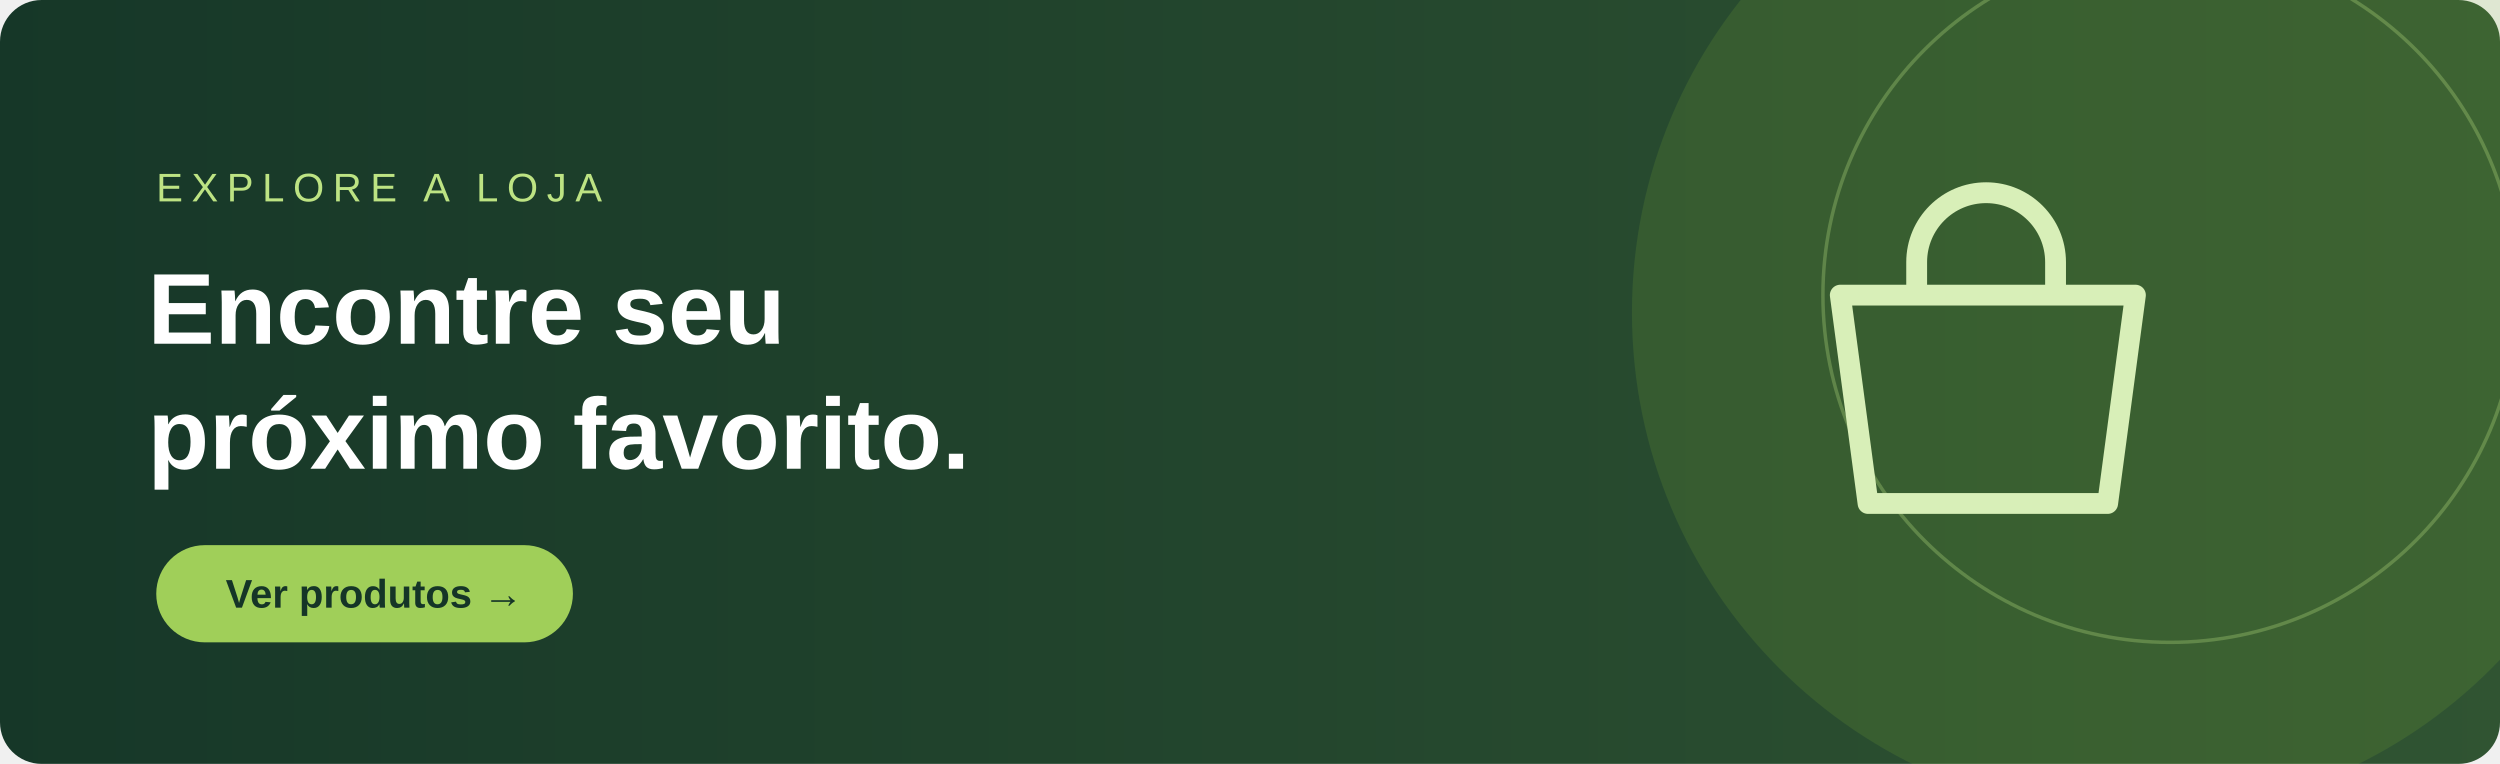
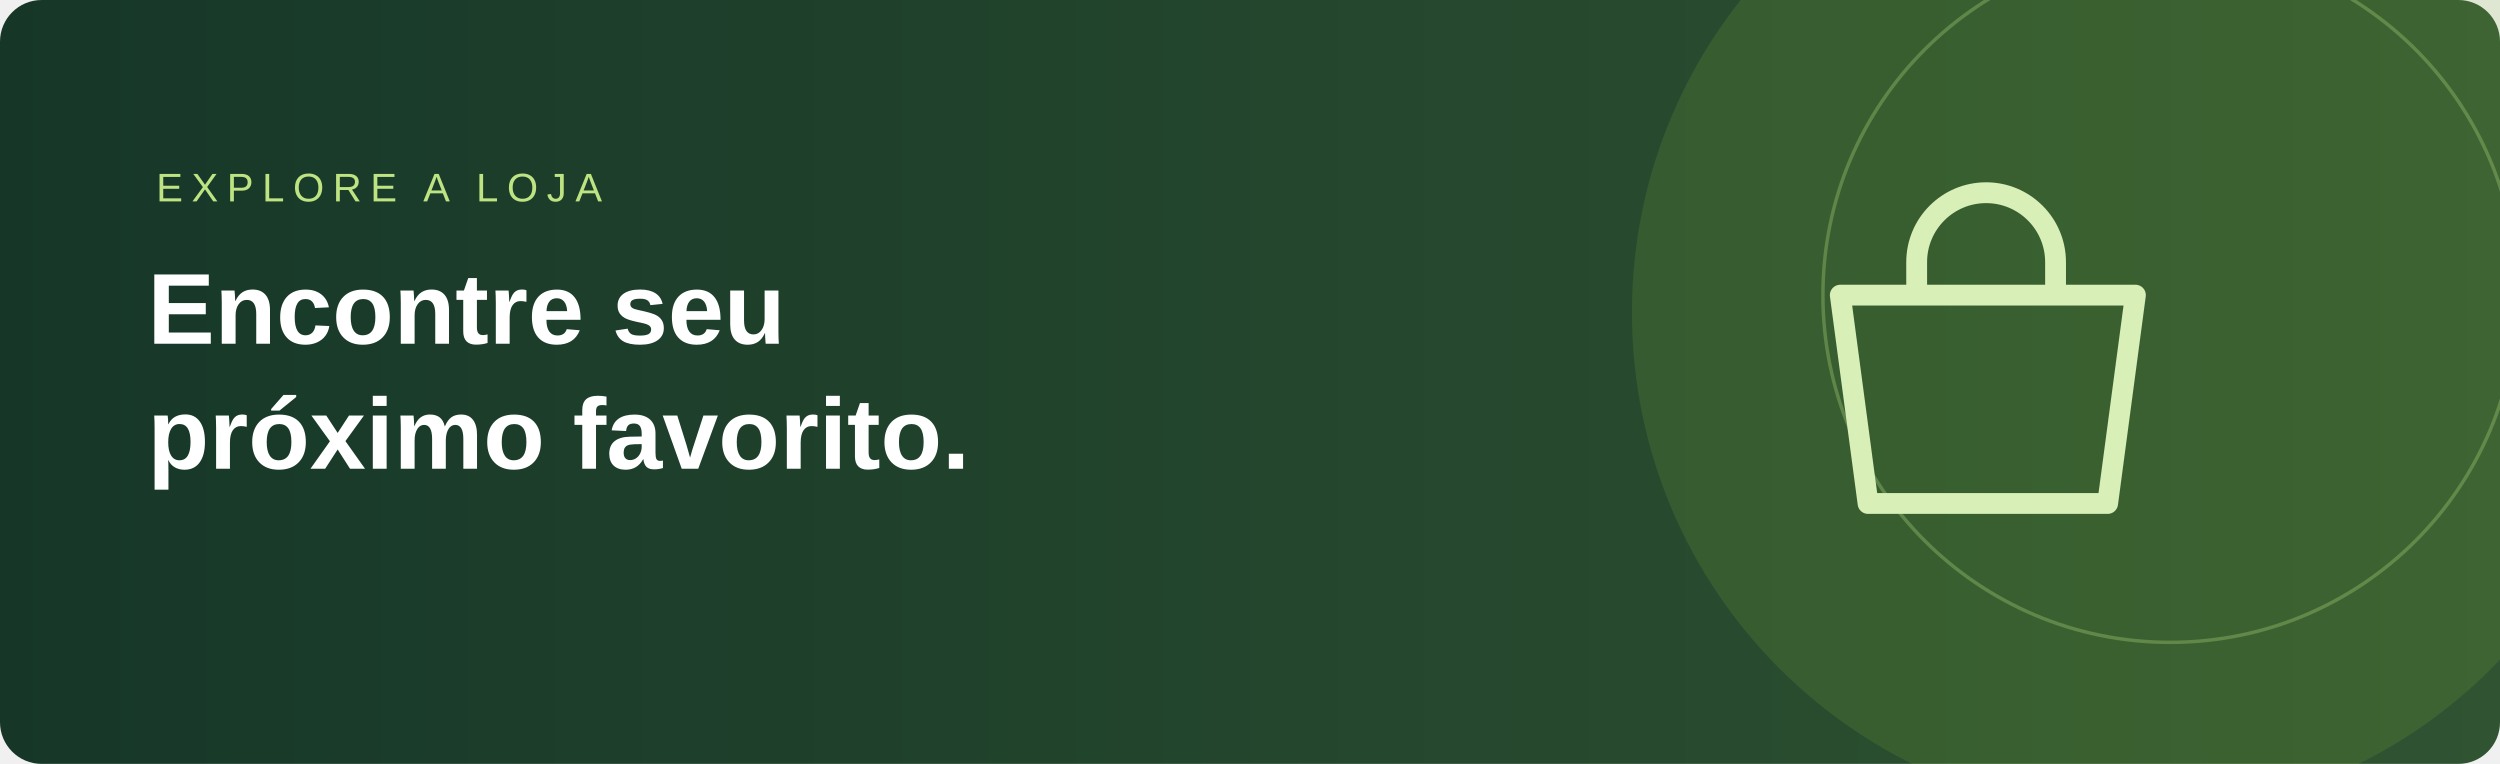
<svg xmlns="http://www.w3.org/2000/svg" width="1440" height="440" viewBox="0 0 1440 440">
  <defs>
    <linearGradient id="b">
      <stop stop-color="#163728" />
      <stop offset="1" stop-color="#305432" />
    </linearGradient>
  </defs>
  <rect width="1440" height="440" rx="24" fill="url(#b)" />
  <circle cx="1230" cy="180" r="290" fill="#83b735" opacity=".16" />
  <circle cx="1250" cy="170" r="200" fill="none" stroke="#bde383" stroke-width="2" opacity=".3" />
  <text x="90" y="116" fill="#bde383" font-family="Arial,sans-serif" font-size="23" letter-spacing="5">EXPLORE A LOJA</text>
  <text x="85" y="198" fill="white" font-family="Arial,sans-serif" font-size="58" font-weight="700">Encontre seu</text>
  <text x="85" y="270" fill="white" font-family="Arial,sans-serif" font-size="58" font-weight="700">próximo favorito.</text>
-   <rect x="90" y="314" width="240" height="56" rx="28" fill="#a0cf59" />
-   <text x="130" y="350" fill="#153527" font-family="Arial,sans-serif" font-size="23" font-weight="700">Ver produtos →</text>
  <path d="M1060 170h170l-16 120h-138zM1104 174v-23a40 40 0 0 1 80 0v23" fill="none" stroke="#d8efb8" stroke-width="12" stroke-linejoin="round" />
</svg>
